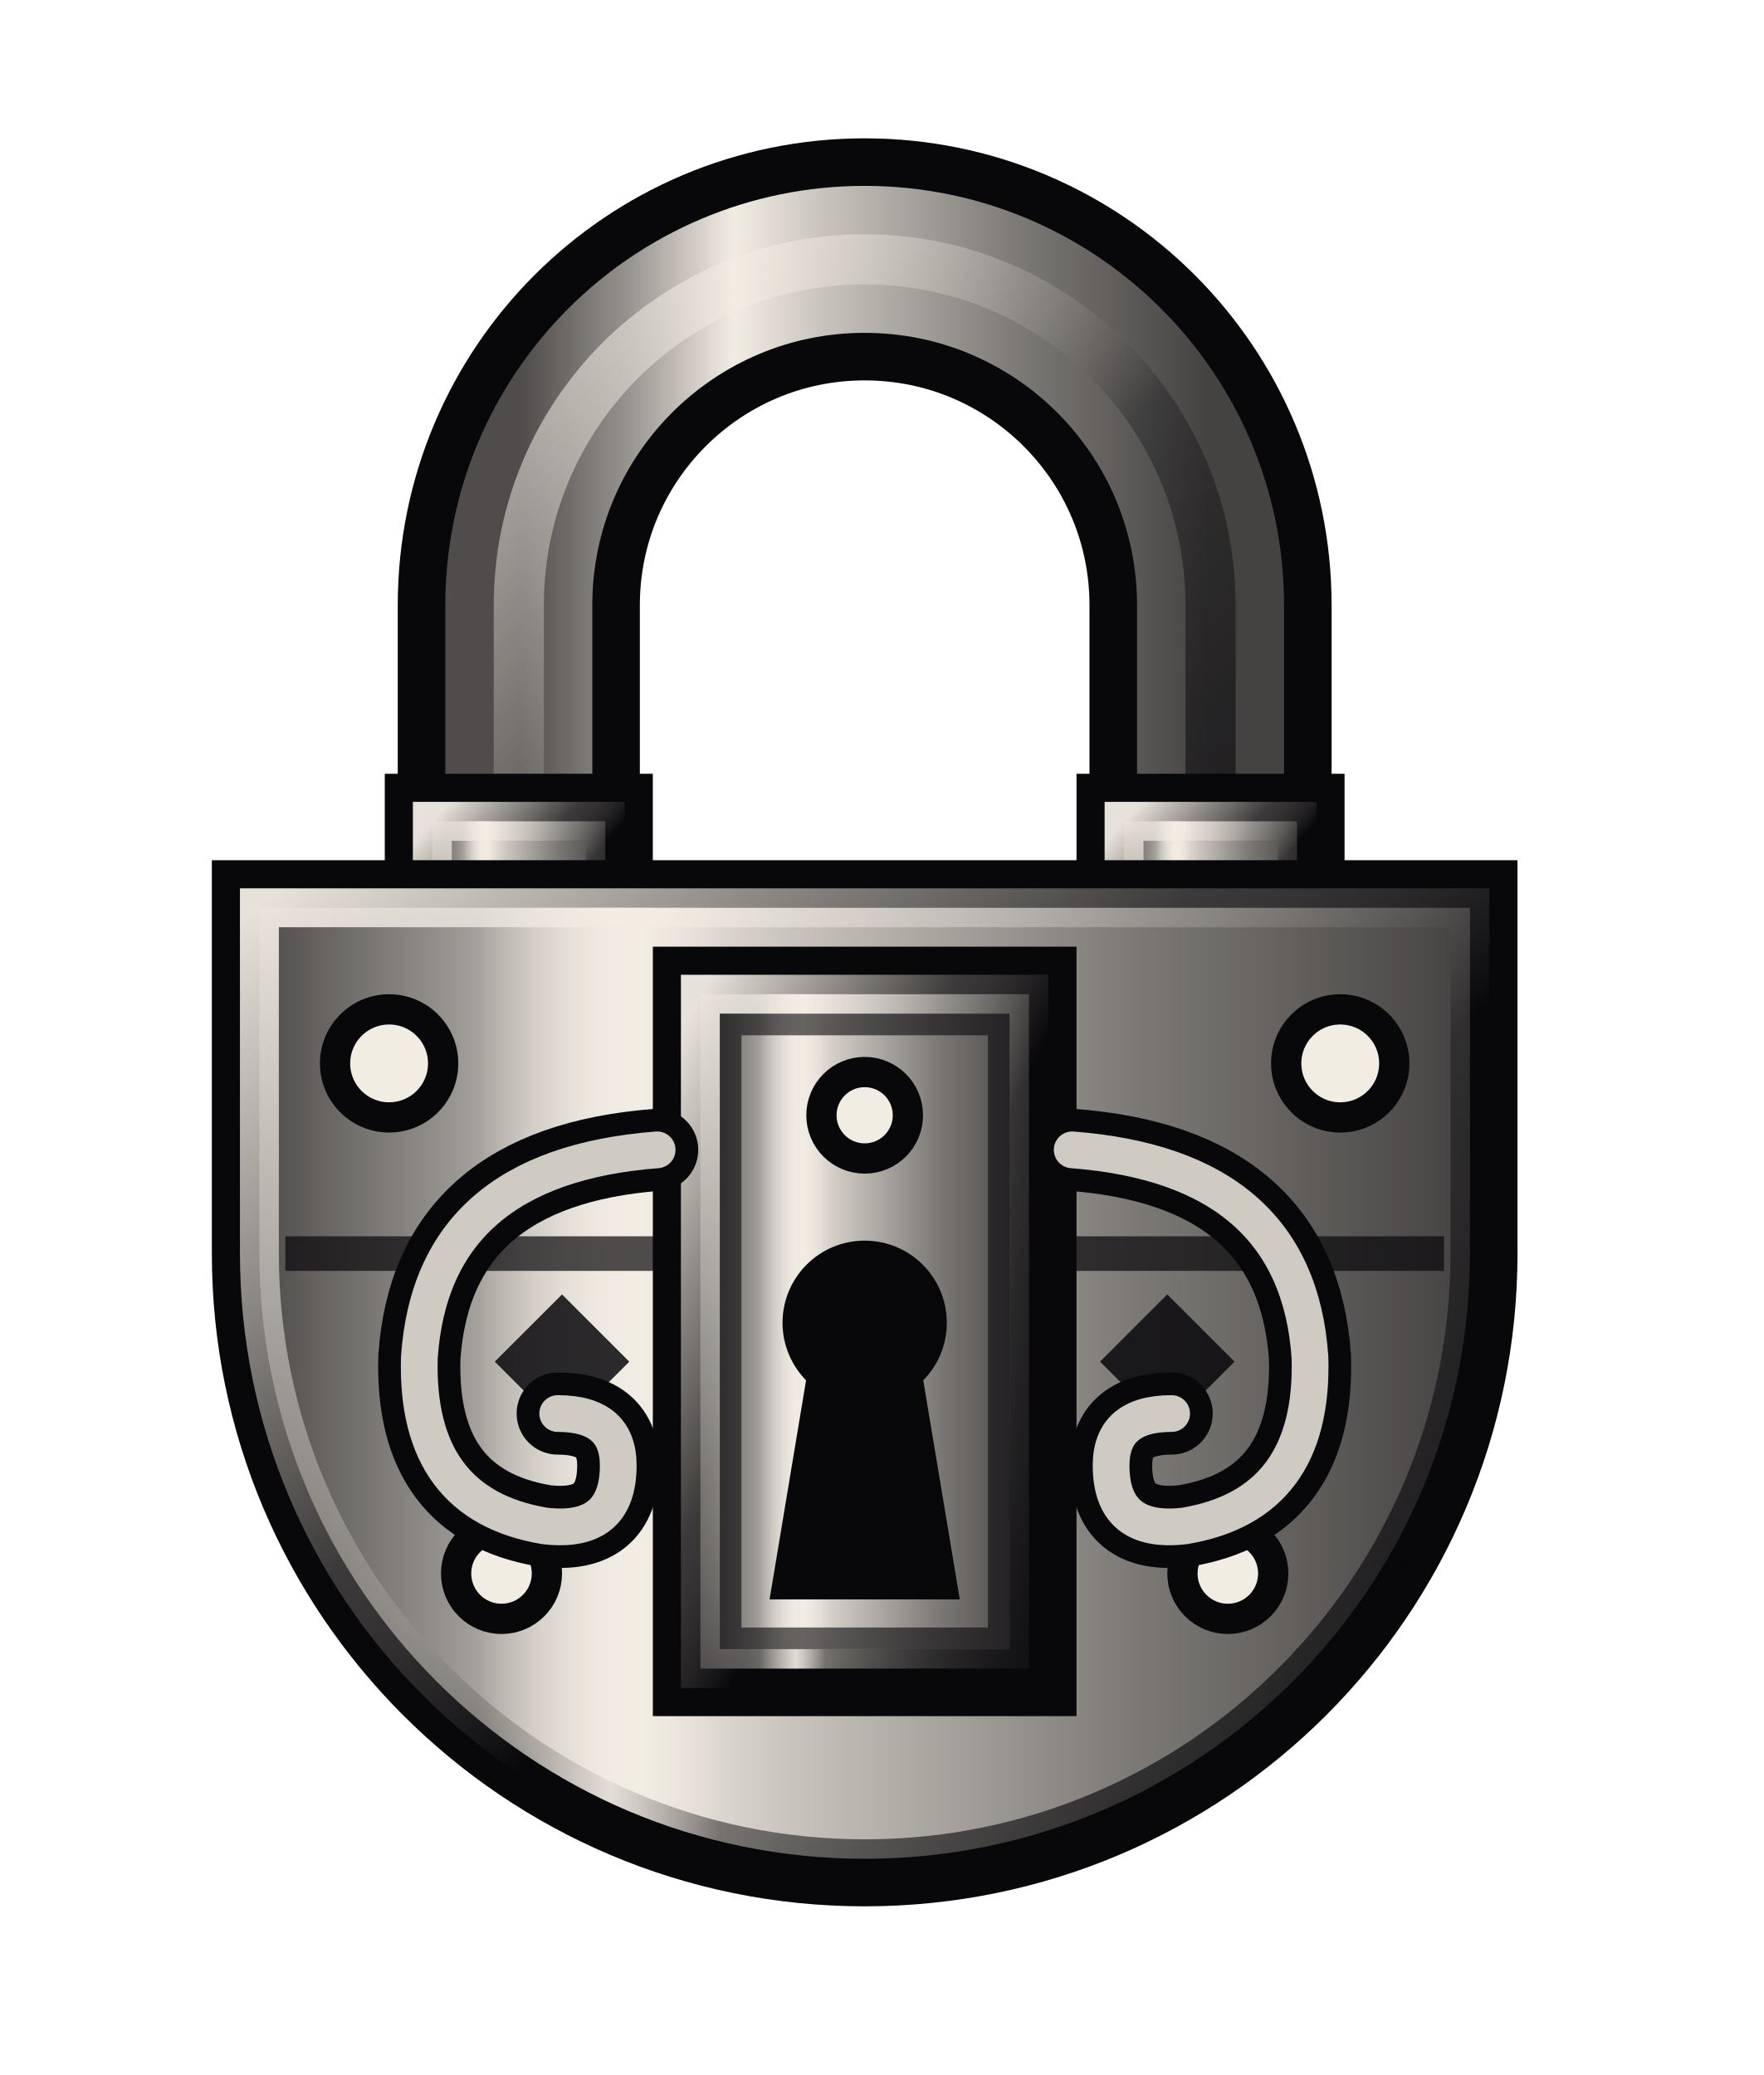
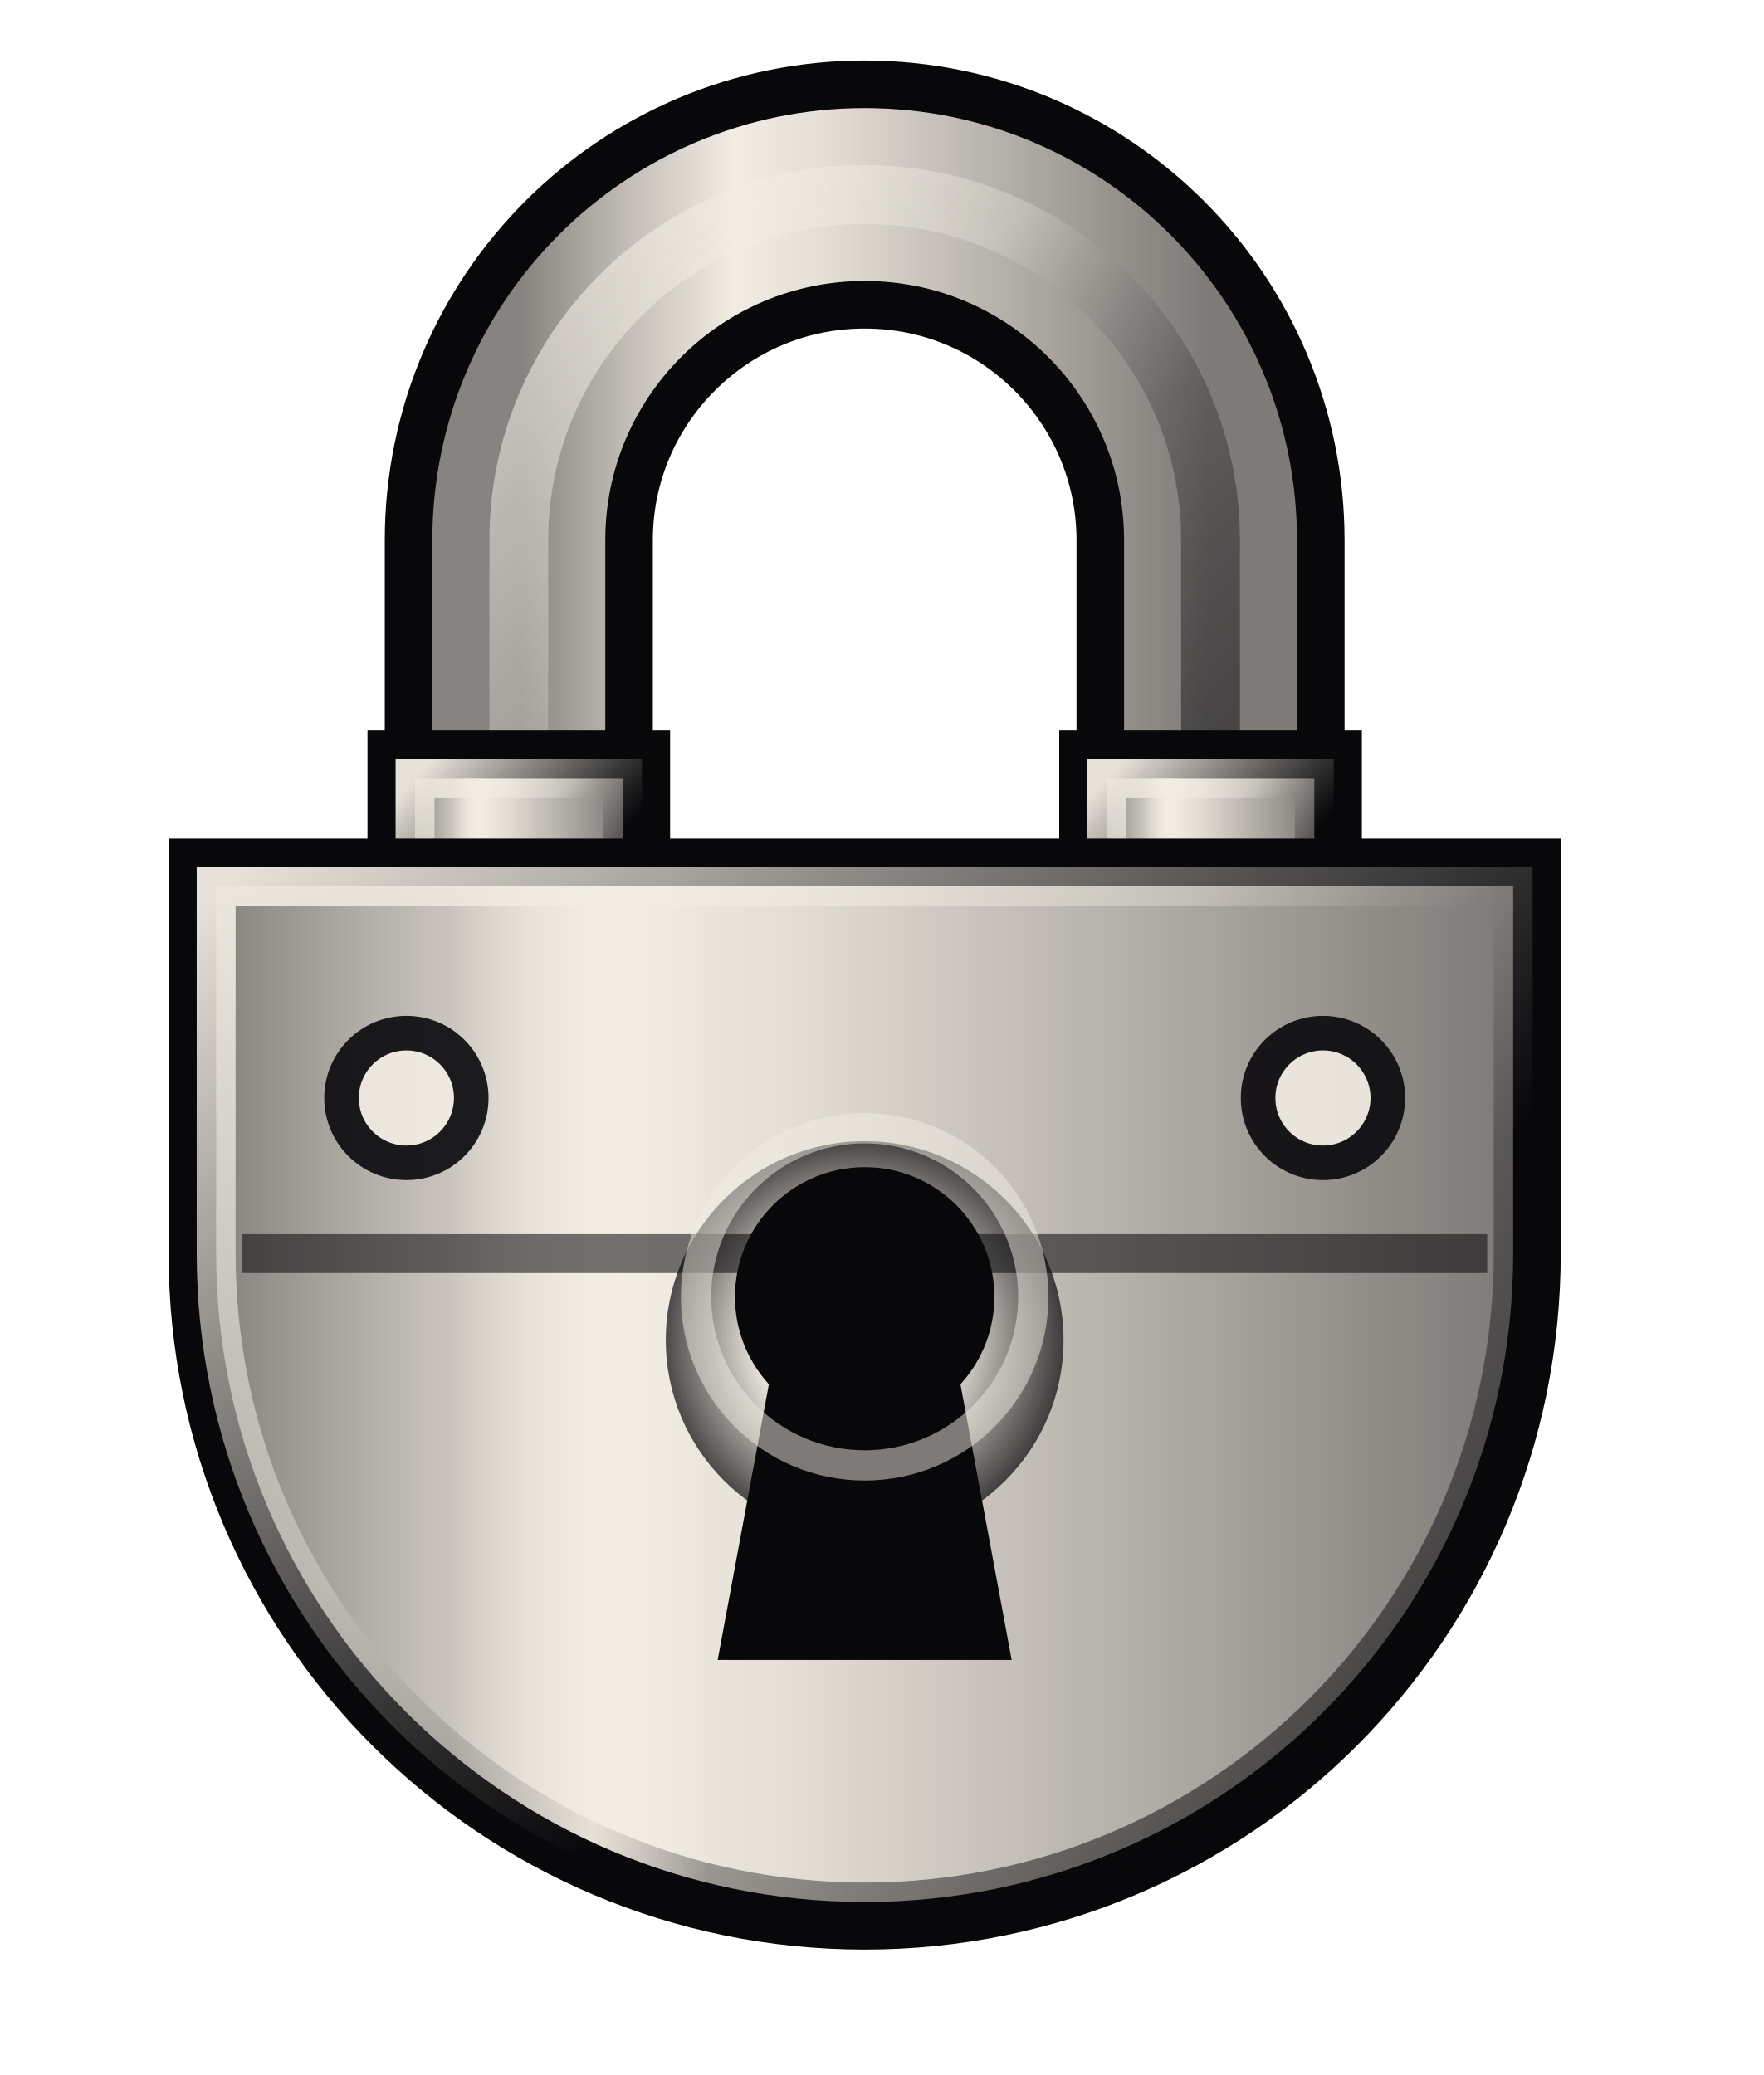
<svg xmlns="http://www.w3.org/2000/svg" viewBox="0 0 34 40" width="34" height="40">
  <g transform="scale(0.8333)">
    <defs>
      <linearGradient id="pm" class="lc-metal" x1="0" y1="0" x2="1" y2="0">
-         <stop offset="0" stop-color="#F2EDE3" stop-opacity=".30" />
-         <stop offset=".16" stop-color="#F2EDE3" stop-opacity=".62" />
+         <stop offset="0" stop-color="#F2EDE3" stop-opacity=".54" />
+         <stop offset=".16" stop-color="#F2EDE3" stop-opacity=".80" />
        <stop offset=".31" stop-color="#F2EDE3" stop-opacity="1" />
-         <stop offset=".44" stop-color="#F2EDE3" stop-opacity=".82" />
-         <stop offset=".72" stop-color="#F2EDE3" stop-opacity=".50" />
-         <stop offset="1" stop-color="#F2EDE3" stop-opacity=".26" />
+         <stop offset=".44" stop-color="#F2EDE3" stop-opacity=".94" />
+         <stop offset=".72" stop-color="#F2EDE3" stop-opacity=".72" />
+         <stop offset="1" stop-color="#F2EDE3" stop-opacity=".50" />
      </linearGradient>
      <linearGradient id="pe" class="lc-rim" x1="0" y1="0" x2="1" y2="1">
        <stop offset="0" stop-color="#F2EDE3" stop-opacity=".95" />
-         <stop offset=".38" stop-color="#F2EDE3" stop-opacity=".22" />
-         <stop offset=".56" stop-color="#08070A" stop-opacity=".35" />
-         <stop offset="1" stop-color="#08070A" stop-opacity=".85" />
+         <stop offset=".38" stop-color="#F2EDE3" stop-opacity=".34" />
+         <stop offset=".62" stop-color="#08070A" stop-opacity=".30" />
+         <stop offset="1" stop-color="#08070A" stop-opacity=".70" />
      </linearGradient>
      <linearGradient id="ps" class="lc-spec" x1="0" y1="0" x2="1" y2="0">
        <stop offset=".18" stop-color="#F2EDE3" stop-opacity="0" />
        <stop offset=".29" stop-color="#F2EDE3" stop-opacity=".85" />
        <stop offset=".38" stop-color="#F2EDE3" stop-opacity="0" />
      </linearGradient>
      <radialGradient id="po" cx=".5" cy=".5" r=".5">
        <stop offset=".55" stop-color="#08070A" stop-opacity="0" />
        <stop offset="1" stop-color="#08070A" stop-opacity=".7" />
      </radialGradient>
      <radialGradient id="pg" cx=".36" cy=".30" r=".82">
        <stop offset="0" stop-color="#F2EDE3" stop-opacity=".95" />
        <stop offset=".18" stop-color="#E8A33D" />
        <stop offset=".62" stop-color="#E8A33D" stop-opacity=".92" />
        <stop offset=".88" stop-color="#E8A33D" stop-opacity=".55" />
        <stop offset="1" stop-color="#08070A" stop-opacity=".55" />
      </radialGradient>
    </defs>
    <g class="lc-shackle">
-       <path d="M12 22V14A8 8 0 0 1 28 14V22" fill="none" stroke="#08070A" stroke-width="5.6" stroke-linecap="square" />
-       <path d="M12 22V14A8 8 0 0 1 28 14V22" fill="none" stroke="url(#pm)" stroke-width="3.4" stroke-linecap="square" />
-       <path d="M12 22V14A8 8 0 0 1 28 14V22" fill="none" stroke="url(#pe)" stroke-width="1.16" stroke-linecap="square" opacity=".8" />
+       <path d="M12 21V12.5A8 8 0 0 1 28 12.5V21" fill="none" stroke="#08070A" stroke-width="6.2" stroke-linecap="square" />
+       <path d="M12 21V12.5A8 8 0 0 1 28 12.5V21" fill="none" stroke="url(#pm)" stroke-width="4" stroke-linecap="square" />
+       <path d="M12 21V12.5A8 8 0 0 1 28 12.5V21" fill="none" stroke="url(#pe)" stroke-width="1.36" stroke-linecap="square" opacity=".8" />
    </g>
    <g>
-       <rect x="10" y="19" width="4" height="4.5" fill="#08070A" stroke="#08070A" stroke-width="2.2" stroke-linejoin="miter" />
-       <rect x="10" y="19" width="4" height="4.5" fill="url(#pm)" />
-       <rect x="10" y="19" width="4" height="4.5" fill="none" stroke="url(#pe)" stroke-width=".9" />
-       <rect x="10" y="19" width="4" height="4.5" fill="url(#ps)" />
+       <rect x="9.6" y="18" width="4.8" height="5" fill="#08070A" stroke="#08070A" stroke-width="2.2" stroke-linejoin="miter" />
+       <rect x="9.6" y="18" width="4.8" height="5" fill="url(#pm)" />
+       <rect x="9.6" y="18" width="4.8" height="5" fill="none" stroke="url(#pe)" stroke-width=".9" />
+       <rect x="9.6" y="18" width="4.8" height="5" fill="url(#ps)" />
    </g>
    <g>
-       <rect x="26" y="19" width="4" height="4.5" fill="#08070A" stroke="#08070A" stroke-width="2.2" stroke-linejoin="miter" />
-       <rect x="26" y="19" width="4" height="4.5" fill="url(#pm)" />
-       <rect x="26" y="19" width="4" height="4.5" fill="none" stroke="url(#pe)" stroke-width=".9" />
-       <rect x="26" y="19" width="4" height="4.5" fill="url(#ps)" />
+       <rect x="25.6" y="18" width="4.8" height="5" fill="#08070A" stroke="#08070A" stroke-width="2.2" stroke-linejoin="miter" />
+       <rect x="25.6" y="18" width="4.8" height="5" fill="url(#pm)" />
+       <rect x="25.6" y="18" width="4.8" height="5" fill="none" stroke="url(#pe)" stroke-width=".9" />
+       <rect x="25.6" y="18" width="4.8" height="5" fill="url(#ps)" />
    </g>
    <g>
-       <path d="M6 21H34V29A14 14 0 0 1 6 29Z" fill="#08070A" stroke="#08070A" stroke-width="2.2" stroke-linejoin="miter" />
-       <path d="M6 21H34V29A14 14 0 0 1 6 29Z" fill="url(#pm)" />
-       <path d="M6 21H34V29A14 14 0 0 1 6 29Z" fill="none" stroke="url(#pe)" stroke-width=".9" />
-       <path d="M6 21H34V29A14 14 0 0 1 6 29Z" fill="url(#ps)" />
+       <path d="M5 20.5H35V29A15 15 0 0 1 5 29Z" fill="#08070A" stroke="#08070A" stroke-width="2.2" stroke-linejoin="miter" />
+       <path d="M5 20.5H35V29A15 15 0 0 1 5 29Z" fill="url(#pm)" />
+       <path d="M5 20.5H35V29A15 15 0 0 1 5 29Z" fill="none" stroke="url(#pe)" stroke-width=".9" />
+       <path d="M5 20.5H35V29A15 15 0 0 1 5 29Z" fill="url(#ps)" />
    </g>
-     <path d="M6.6 29H33.4" stroke="#08070A" stroke-width=".8" opacity=".7" />
-     <g fill="#08070A" opacity=".85">
-       <rect x="11.9" y="30.4" width="2.2" height="2.2" transform="rotate(45 13 31.5)" />
-       <rect x="25.9" y="30.4" width="2.2" height="2.2" transform="rotate(45 27 31.5)" />
+     <path d="M5.6 29H34.4" stroke="#08070A" stroke-width=".9" opacity=".55" />
+     <g fill="#F2EDE3" stroke="#08070A" stroke-width=".8" opacity=".9">
+       <circle cx="9.4" cy="25.4" r="1.5" />
+       <circle cx="30.6" cy="25.4" r="1.5" />
    </g>
-     <g fill="#F2EDE3" stroke="#08070A" stroke-width=".7">
-       <circle cx="9" cy="24.6" r="1.25" />
-       <circle cx="31" cy="24.6" r="1.25" />
-       <circle cx="11.6" cy="36.4" r="1.05" />
-       <circle cx="28.4" cy="36.4" r="1.05" />
+     <circle cx="20" cy="31" r="4.6" fill="url(#po)" />
+     <g class="lc-hole" fill="#08070A" style="transition:fill 160ms">
+       <circle cx="20" cy="30" r="3" />
+       <path d="M17.9 31.4H22.1L23.4 38.4H16.6Z" />
    </g>
-     <g>
-       <rect x="16.2" y="23" width="7.6" height="15.6" fill="#08070A" stroke="#08070A" stroke-width="2.2" stroke-linejoin="miter" />
-       <rect x="16.2" y="23" width="7.6" height="15.6" fill="url(#pm)" />
-       <rect x="16.2" y="23" width="7.6" height="15.6" fill="none" stroke="url(#pe)" stroke-width=".9" />
-       <rect x="16.2" y="23" width="7.6" height="15.6" fill="url(#ps)" />
-     </g>
-     <rect x="16.9" y="23.7" width="6.2" height="14.2" fill="none" stroke="#08070A" stroke-width=".5" opacity=".6" />
-     <circle cx="20" cy="25.8" r="1" fill="#F2EDE3" stroke="#08070A" stroke-width=".7" />
-     <g transform="translate(20 0) scale(1 1) translate(-20 0)">
-       <path d="M24.8 26.6Q30 27 30.3 31.4Q30.4 34.8 27.4 35.3Q25.7 35.5 25.7 33.9Q25.7 32.7 27.1 32.7" fill="none" stroke="#08070A" stroke-width="1.9" stroke-linecap="round" />
-       <path d="M24.8 26.6Q30 27 30.3 31.4Q30.4 34.8 27.4 35.3Q25.7 35.5 25.7 33.9Q25.7 32.7 27.1 32.7" fill="none" stroke="#F2EDE3" stroke-width=".85" opacity=".85" stroke-linecap="round" />
-     </g>
-     <g transform="translate(20 0) scale(-1 1) translate(-20 0)">
-       <path d="M24.8 26.6Q30 27 30.3 31.4Q30.4 34.8 27.4 35.3Q25.7 35.5 25.7 33.9Q25.7 32.7 27.1 32.7" fill="none" stroke="#08070A" stroke-width="1.9" stroke-linecap="round" />
-       <path d="M24.8 26.6Q30 27 30.3 31.4Q30.4 34.8 27.4 35.3Q25.7 35.5 25.7 33.9Q25.7 32.7 27.1 32.7" fill="none" stroke="#F2EDE3" stroke-width=".85" opacity=".85" stroke-linecap="round" />
-     </g>
-     <g class="lc-hole" fill="#08070A" style="transition:fill 160ms">
-       <circle cx="20" cy="30.6" r="1.9" />
-       <path d="M18.7 31.6H21.3L22.2 37H17.8Z" />
+     <g fill="none" stroke="#F2EDE3" stroke-width=".7" opacity=".5">
+       <circle cx="20" cy="30" r="3.9" />
    </g>
  </g>
</svg>
